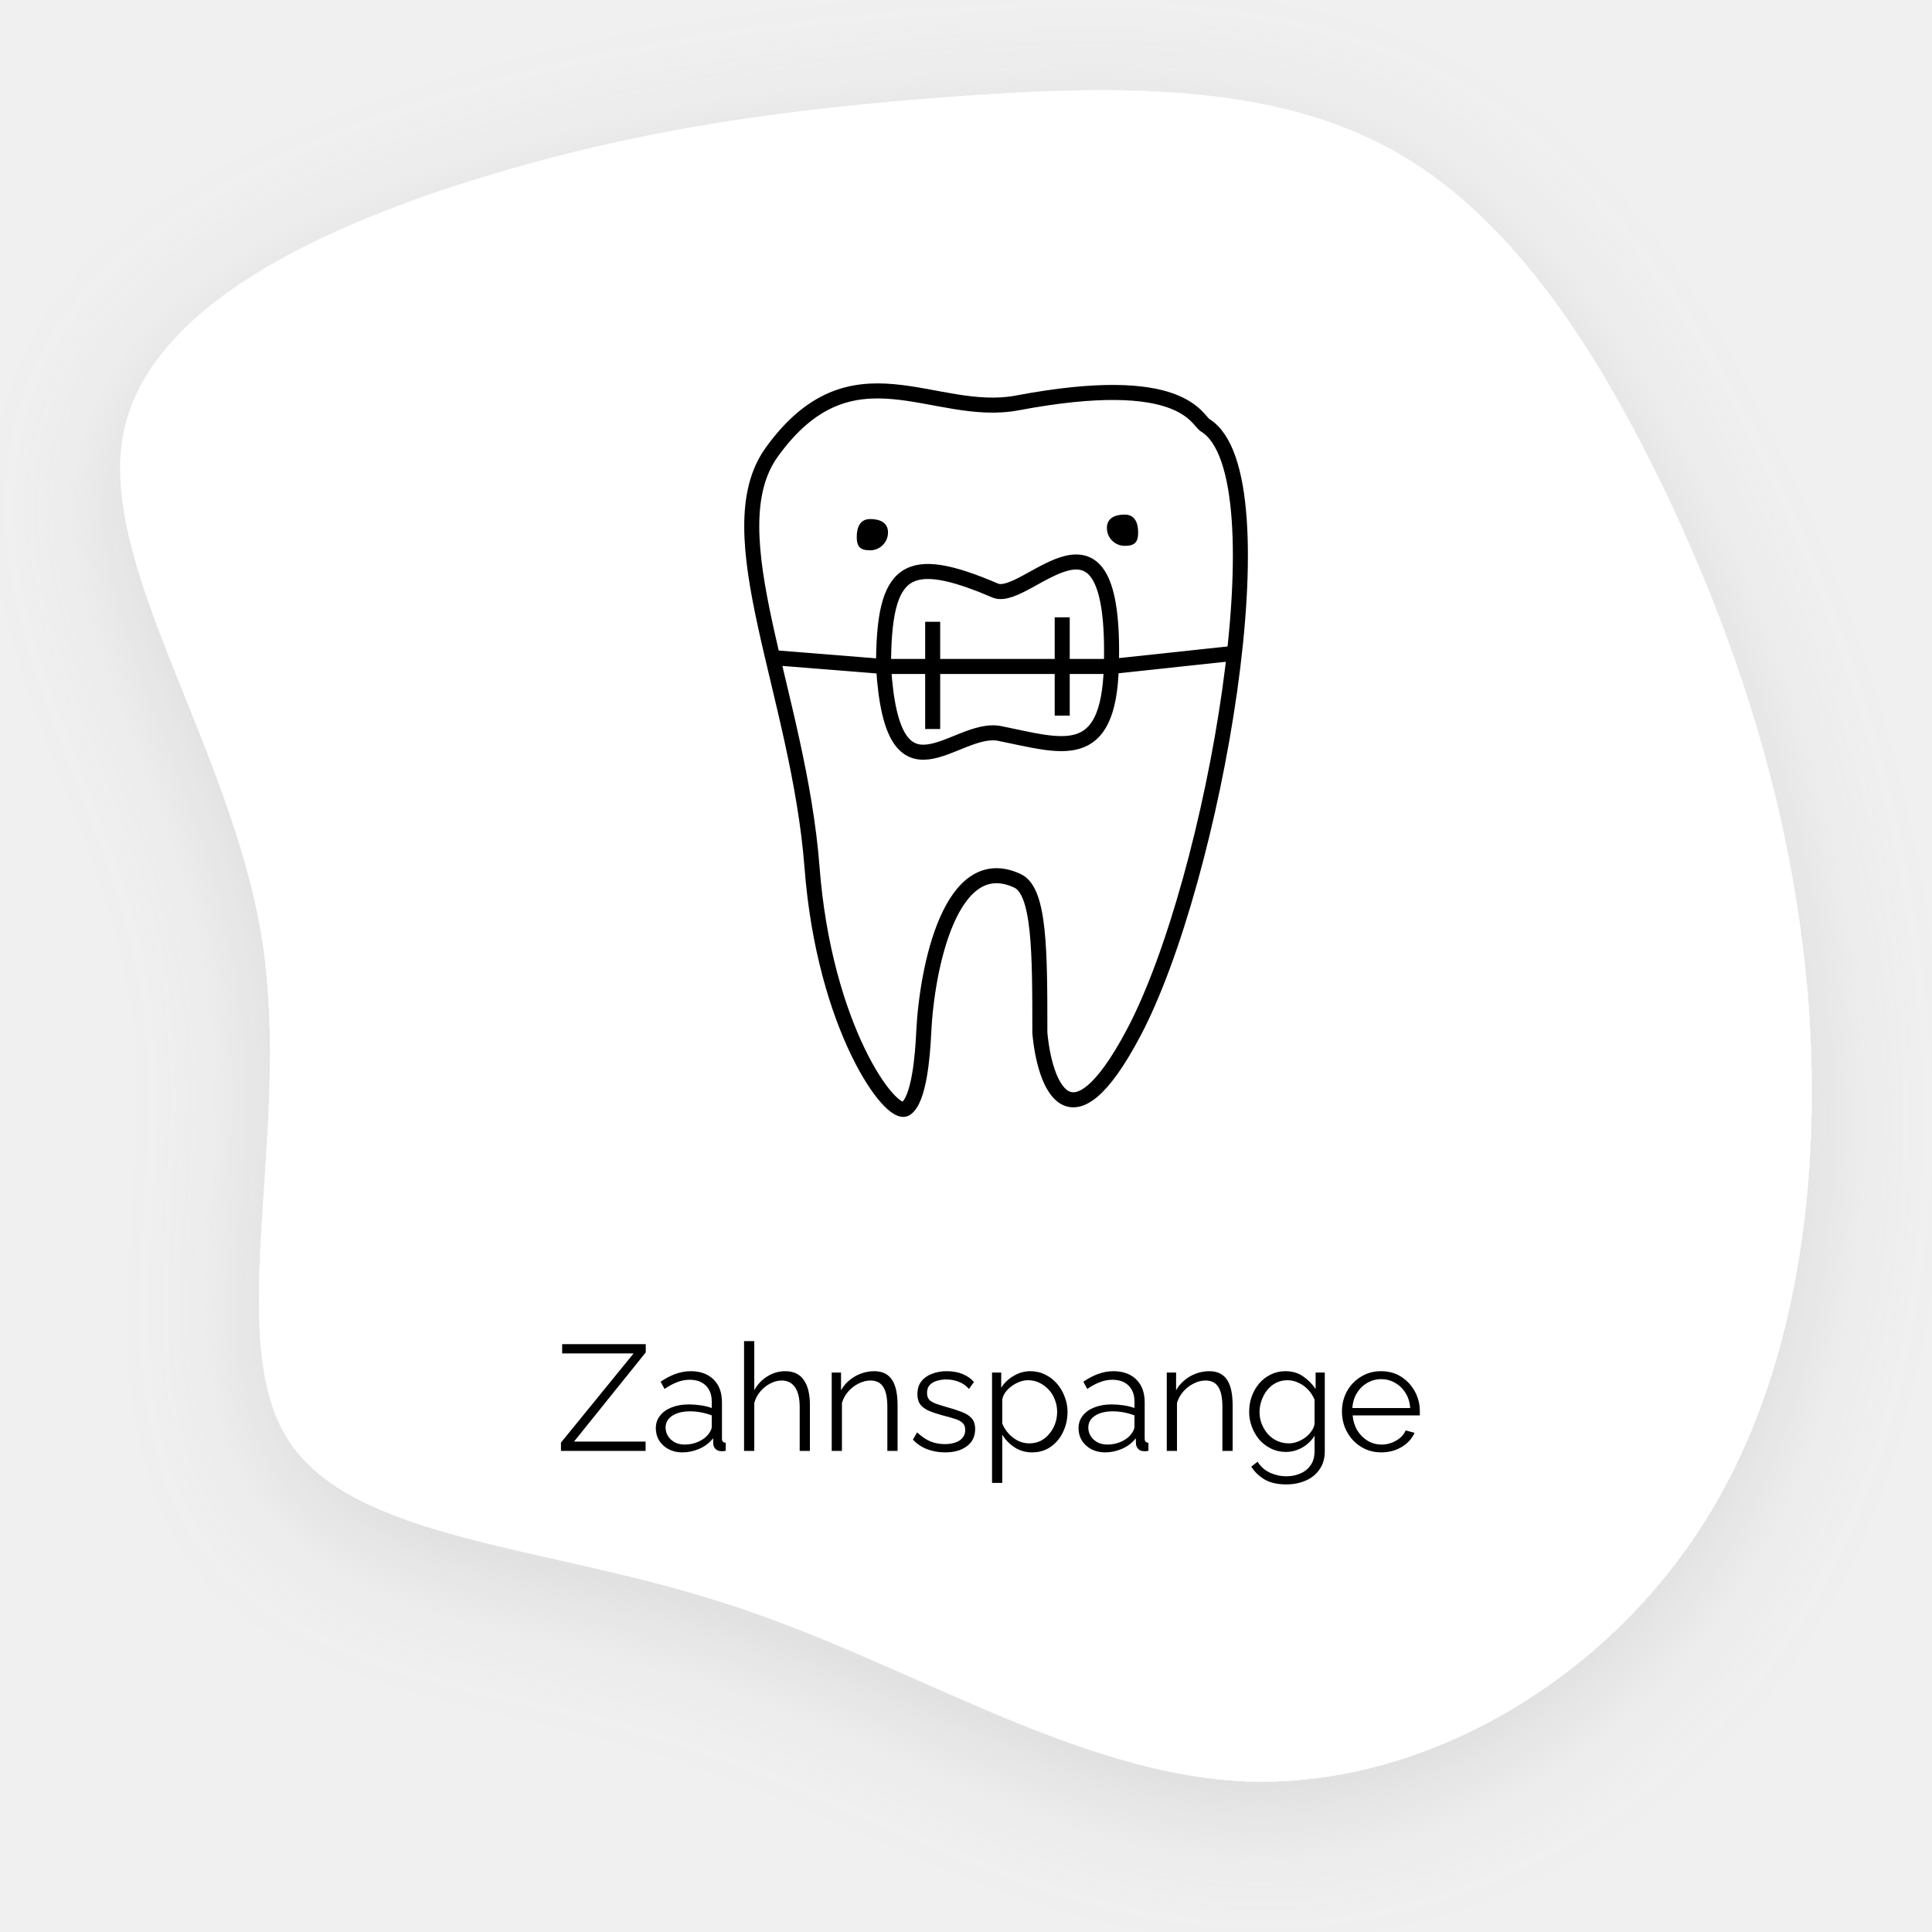
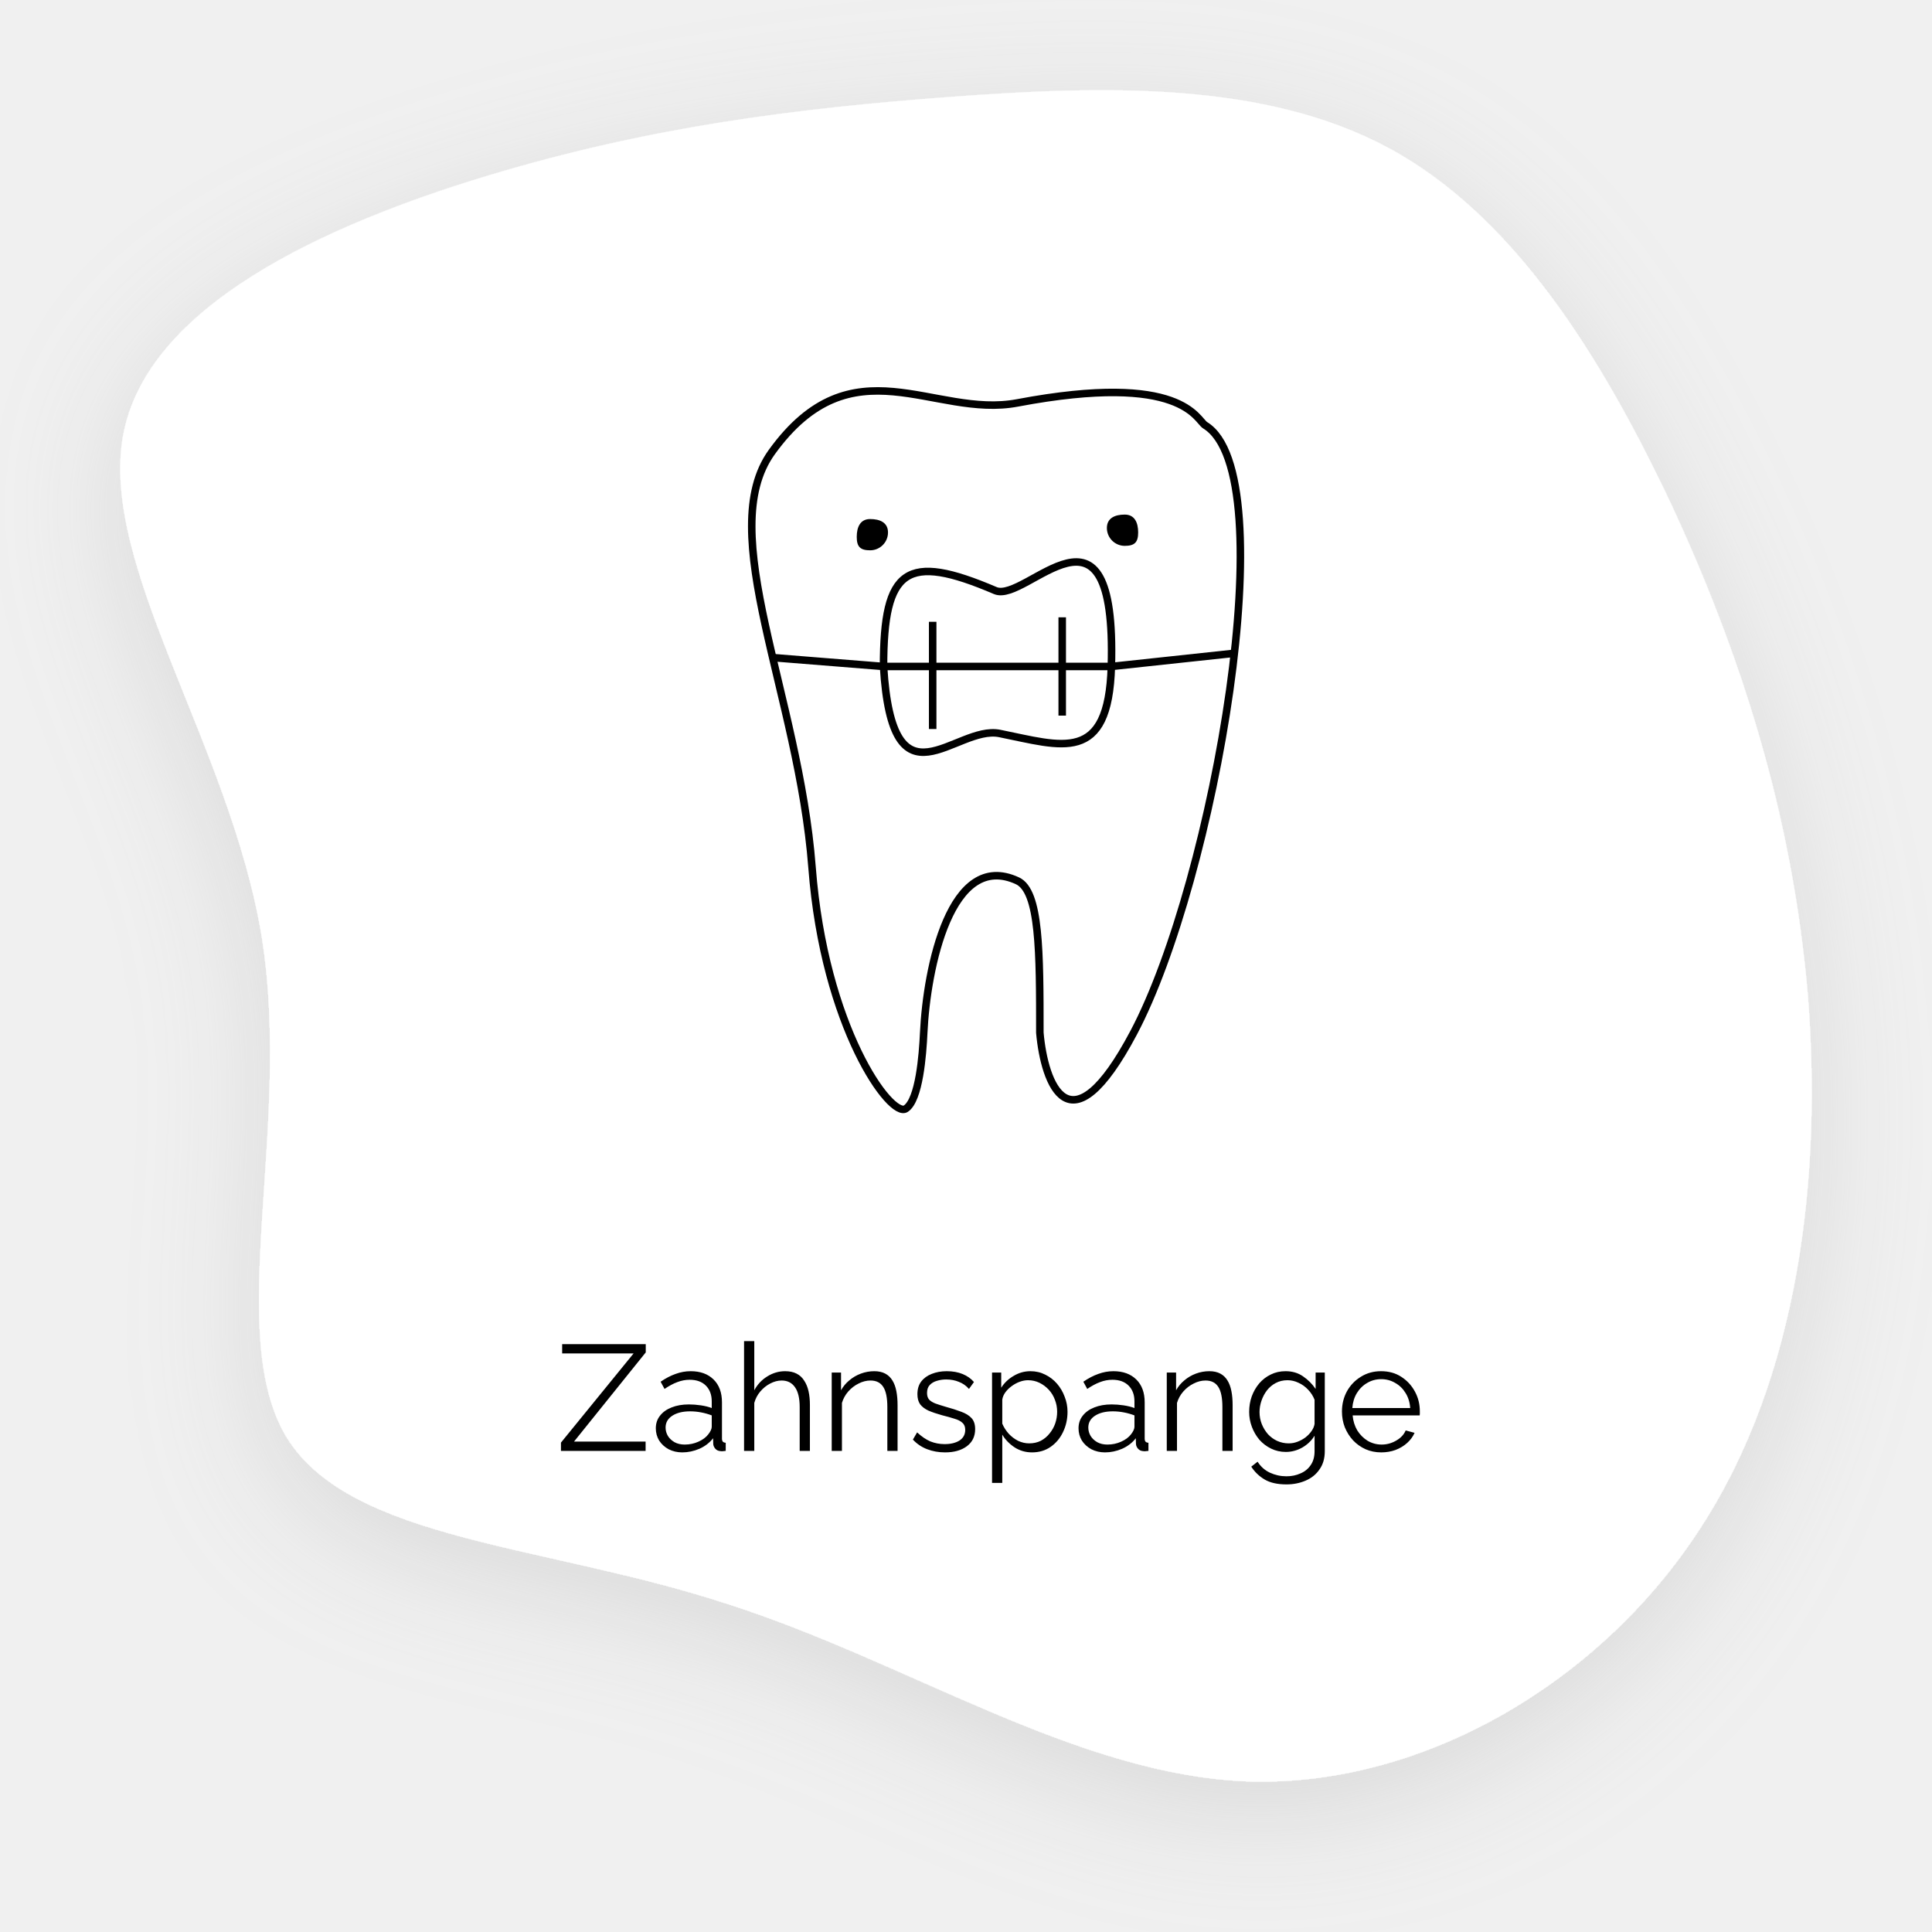
<svg xmlns="http://www.w3.org/2000/svg" width="257" height="257" viewBox="0 0 257 257" fill="none">
  <g filter="url(#filter0_d_37_9)">
    <path d="M184.776 19.721C201.304 28.673 212.918 47.182 222.298 67.057C231.53 86.932 238.379 108.173 240.464 132.144C242.399 156.115 239.421 182.969 226.169 203.299C212.918 223.781 189.392 237.588 166.313 236.981C143.234 236.222 120.899 221.05 96.629 213.313C72.508 205.424 46.599 204.968 38.112 191.162C29.774 177.356 38.857 150.198 34.837 124.71C30.668 99.221 13.246 75.402 16.373 57.954C19.5 40.658 43.324 29.886 64.914 23.363C86.504 16.839 106.009 14.411 126.408 12.894C146.807 11.377 168.248 10.77 184.776 19.721Z" fill="white" />
  </g>
  <path d="M74.62 191.9L84.28 180.04H74.78V178.8H85.9V179.9L76.36 191.76H85.88V193H74.62V191.9ZM87.238 190C87.238 189.347 87.425 188.787 87.798 188.32C88.171 187.84 88.685 187.473 89.338 187.22C90.005 186.953 90.772 186.82 91.638 186.82C92.145 186.82 92.671 186.86 93.218 186.94C93.765 187.02 94.251 187.14 94.678 187.3V186.42C94.678 185.54 94.418 184.84 93.898 184.32C93.378 183.8 92.658 183.54 91.738 183.54C91.178 183.54 90.625 183.647 90.078 183.86C89.545 184.06 88.985 184.36 88.398 184.76L87.878 183.8C88.558 183.333 89.225 182.987 89.878 182.76C90.531 182.52 91.198 182.4 91.878 182.4C93.158 182.4 94.171 182.767 94.918 183.5C95.665 184.233 96.038 185.247 96.038 186.54V191.36C96.038 191.547 96.078 191.687 96.158 191.78C96.238 191.86 96.365 191.907 96.538 191.92V193C96.391 193.013 96.265 193.027 96.158 193.04C96.052 193.053 95.972 193.053 95.918 193.04C95.585 193.027 95.332 192.92 95.158 192.72C94.985 192.52 94.891 192.307 94.878 192.08L94.858 191.32C94.391 191.92 93.785 192.387 93.038 192.72C92.291 193.04 91.531 193.2 90.758 193.2C90.091 193.2 89.485 193.06 88.938 192.78C88.405 192.487 87.985 192.1 87.678 191.62C87.385 191.127 87.238 190.587 87.238 190ZM94.218 190.8C94.365 190.613 94.478 190.433 94.558 190.26C94.638 190.087 94.678 189.933 94.678 189.8V188.28C94.225 188.107 93.751 187.973 93.258 187.88C92.778 187.787 92.291 187.74 91.798 187.74C90.825 187.74 90.038 187.933 89.438 188.32C88.838 188.707 88.538 189.233 88.538 189.9C88.538 190.287 88.638 190.653 88.838 191C89.038 191.333 89.332 191.613 89.718 191.84C90.105 192.053 90.558 192.16 91.078 192.16C91.731 192.16 92.338 192.033 92.898 191.78C93.472 191.527 93.912 191.2 94.218 190.8ZM107.737 193H106.377V187.18C106.377 186.007 106.17 185.127 105.757 184.54C105.343 183.94 104.75 183.64 103.977 183.64C103.47 183.64 102.963 183.773 102.457 184.04C101.963 184.293 101.523 184.647 101.137 185.1C100.763 185.54 100.497 186.047 100.337 186.62V193H98.977V178.4H100.337V184.94C100.75 184.167 101.323 183.553 102.057 183.1C102.803 182.633 103.597 182.4 104.437 182.4C105.037 182.4 105.543 182.507 105.957 182.72C106.383 182.933 106.723 183.247 106.977 183.66C107.243 184.06 107.437 184.533 107.557 185.08C107.677 185.613 107.737 186.22 107.737 186.9V193ZM119.397 193H118.037V187.18C118.037 185.953 117.857 185.06 117.497 184.5C117.137 183.927 116.57 183.64 115.797 183.64C115.263 183.64 114.737 183.773 114.217 184.04C113.697 184.293 113.237 184.647 112.837 185.1C112.45 185.54 112.17 186.047 111.997 186.62V193H110.637V182.58H111.877V184.94C112.157 184.433 112.523 183.993 112.977 183.62C113.43 183.233 113.943 182.933 114.517 182.72C115.09 182.507 115.683 182.4 116.297 182.4C116.87 182.4 117.357 182.507 117.757 182.72C118.157 182.933 118.477 183.24 118.717 183.64C118.957 184.027 119.13 184.5 119.237 185.06C119.343 185.607 119.397 186.22 119.397 186.9V193ZM125.717 193.2C124.864 193.2 124.07 193.06 123.337 192.78C122.604 192.5 121.97 192.073 121.437 191.5L121.997 190.54C122.584 191.087 123.17 191.487 123.757 191.74C124.357 191.98 124.99 192.1 125.657 192.1C126.47 192.1 127.13 191.94 127.637 191.62C128.144 191.287 128.397 190.813 128.397 190.2C128.397 189.787 128.27 189.473 128.017 189.26C127.777 189.033 127.424 188.853 126.957 188.72C126.504 188.573 125.957 188.42 125.317 188.26C124.597 188.06 123.99 187.853 123.497 187.64C123.017 187.413 122.65 187.133 122.397 186.8C122.157 186.453 122.037 186.007 122.037 185.46C122.037 184.78 122.204 184.22 122.537 183.78C122.884 183.327 123.35 182.987 123.937 182.76C124.537 182.52 125.204 182.4 125.937 182.4C126.737 182.4 127.444 182.527 128.057 182.78C128.67 183.033 129.17 183.387 129.557 183.84L128.897 184.76C128.524 184.333 128.077 184.02 127.557 183.82C127.05 183.607 126.484 183.5 125.857 183.5C125.43 183.5 125.024 183.56 124.637 183.68C124.25 183.787 123.93 183.973 123.677 184.24C123.437 184.493 123.317 184.847 123.317 185.3C123.317 185.673 123.41 185.967 123.597 186.18C123.784 186.38 124.064 186.553 124.437 186.7C124.81 186.833 125.27 186.98 125.817 187.14C126.604 187.353 127.29 187.573 127.877 187.8C128.464 188.013 128.917 188.293 129.237 188.64C129.557 188.987 129.717 189.473 129.717 190.1C129.717 191.073 129.35 191.833 128.617 192.38C127.884 192.927 126.917 193.2 125.717 193.2ZM137.285 193.2C136.418 193.2 135.638 192.973 134.945 192.52C134.265 192.067 133.725 191.507 133.325 190.84V197.26H131.965V182.58H133.185V184.6C133.598 183.947 134.152 183.42 134.845 183.02C135.538 182.607 136.278 182.4 137.065 182.4C137.785 182.4 138.445 182.553 139.045 182.86C139.645 183.153 140.165 183.553 140.605 184.06C141.045 184.567 141.385 185.147 141.625 185.8C141.878 186.44 142.005 187.107 142.005 187.8C142.005 188.773 141.805 189.673 141.405 190.5C141.018 191.313 140.472 191.967 139.765 192.46C139.058 192.953 138.232 193.2 137.285 193.2ZM136.905 192C137.478 192 137.992 191.887 138.445 191.66C138.898 191.42 139.285 191.1 139.605 190.7C139.938 190.3 140.192 189.853 140.365 189.36C140.538 188.853 140.625 188.333 140.625 187.8C140.625 187.24 140.525 186.707 140.325 186.2C140.138 185.693 139.865 185.247 139.505 184.86C139.145 184.473 138.732 184.167 138.265 183.94C137.798 183.713 137.292 183.6 136.745 183.6C136.398 183.6 136.038 183.667 135.665 183.8C135.292 183.933 134.932 184.127 134.585 184.38C134.252 184.62 133.972 184.893 133.745 185.2C133.518 185.507 133.378 185.833 133.325 186.18V189.38C133.538 189.873 133.825 190.32 134.185 190.72C134.545 191.107 134.958 191.42 135.425 191.66C135.905 191.887 136.398 192 136.905 192ZM143.469 190C143.469 189.347 143.655 188.787 144.029 188.32C144.402 187.84 144.915 187.473 145.569 187.22C146.235 186.953 147.002 186.82 147.869 186.82C148.375 186.82 148.902 186.86 149.449 186.94C149.995 187.02 150.482 187.14 150.909 187.3V186.42C150.909 185.54 150.649 184.84 150.129 184.32C149.609 183.8 148.889 183.54 147.969 183.54C147.409 183.54 146.855 183.647 146.309 183.86C145.775 184.06 145.215 184.36 144.629 184.76L144.109 183.8C144.789 183.333 145.455 182.987 146.109 182.76C146.762 182.52 147.429 182.4 148.109 182.4C149.389 182.4 150.402 182.767 151.149 183.5C151.895 184.233 152.269 185.247 152.269 186.54V191.36C152.269 191.547 152.309 191.687 152.389 191.78C152.469 191.86 152.595 191.907 152.769 191.92V193C152.622 193.013 152.495 193.027 152.389 193.04C152.282 193.053 152.202 193.053 152.149 193.04C151.815 193.027 151.562 192.92 151.389 192.72C151.215 192.52 151.122 192.307 151.109 192.08L151.089 191.32C150.622 191.92 150.015 192.387 149.269 192.72C148.522 193.04 147.762 193.2 146.989 193.2C146.322 193.2 145.715 193.06 145.169 192.78C144.635 192.487 144.215 192.1 143.909 191.62C143.615 191.127 143.469 190.587 143.469 190ZM150.449 190.8C150.595 190.613 150.709 190.433 150.789 190.26C150.869 190.087 150.909 189.933 150.909 189.8V188.28C150.455 188.107 149.982 187.973 149.489 187.88C149.009 187.787 148.522 187.74 148.029 187.74C147.055 187.74 146.269 187.933 145.669 188.32C145.069 188.707 144.769 189.233 144.769 189.9C144.769 190.287 144.869 190.653 145.069 191C145.269 191.333 145.562 191.613 145.949 191.84C146.335 192.053 146.789 192.16 147.309 192.16C147.962 192.16 148.569 192.033 149.129 191.78C149.702 191.527 150.142 191.2 150.449 190.8ZM163.967 193H162.607V187.18C162.607 185.953 162.427 185.06 162.067 184.5C161.707 183.927 161.14 183.64 160.367 183.64C159.834 183.64 159.307 183.773 158.787 184.04C158.267 184.293 157.807 184.647 157.407 185.1C157.02 185.54 156.74 186.047 156.567 186.62V193H155.207V182.58H156.447V184.94C156.727 184.433 157.094 183.993 157.547 183.62C158 183.233 158.514 182.933 159.087 182.72C159.66 182.507 160.254 182.4 160.867 182.4C161.44 182.4 161.927 182.507 162.327 182.72C162.727 182.933 163.047 183.24 163.287 183.64C163.527 184.027 163.7 184.5 163.807 185.06C163.914 185.607 163.967 186.22 163.967 186.9V193ZM171.047 193.14C170.341 193.14 169.687 192.993 169.087 192.7C168.487 192.407 167.967 192.013 167.527 191.52C167.101 191.013 166.767 190.44 166.527 189.8C166.287 189.16 166.167 188.5 166.167 187.82C166.167 187.087 166.281 186.4 166.507 185.76C166.747 185.107 167.081 184.527 167.507 184.02C167.947 183.513 168.461 183.12 169.047 182.84C169.634 182.547 170.287 182.4 171.007 182.4C171.901 182.4 172.674 182.627 173.327 183.08C173.994 183.533 174.554 184.093 175.007 184.76V182.58H176.227V193.04C176.227 194 175.994 194.807 175.527 195.46C175.074 196.127 174.454 196.627 173.667 196.96C172.894 197.293 172.047 197.46 171.127 197.46C169.941 197.46 168.981 197.247 168.247 196.82C167.514 196.393 166.914 195.82 166.447 195.1L167.287 194.44C167.701 195.093 168.247 195.58 168.927 195.9C169.621 196.22 170.354 196.38 171.127 196.38C171.807 196.38 172.427 196.253 172.987 196C173.561 195.76 174.014 195.393 174.347 194.9C174.694 194.407 174.867 193.787 174.867 193.04V190.98C174.467 191.633 173.921 192.16 173.227 192.56C172.534 192.947 171.807 193.14 171.047 193.14ZM171.427 192C171.841 192 172.234 191.927 172.607 191.78C172.994 191.633 173.347 191.44 173.667 191.2C173.987 190.947 174.254 190.667 174.467 190.36C174.681 190.053 174.814 189.74 174.867 189.42V186.2C174.667 185.693 174.381 185.247 174.007 184.86C173.634 184.46 173.207 184.153 172.727 183.94C172.261 183.713 171.774 183.6 171.267 183.6C170.681 183.6 170.154 183.727 169.687 183.98C169.234 184.22 168.847 184.547 168.527 184.96C168.221 185.36 167.981 185.813 167.807 186.32C167.634 186.827 167.547 187.333 167.547 187.84C167.547 188.4 167.647 188.933 167.847 189.44C168.047 189.933 168.321 190.38 168.667 190.78C169.027 191.167 169.441 191.467 169.907 191.68C170.387 191.893 170.894 192 171.427 192ZM183.73 193.2C182.984 193.2 182.29 193.06 181.65 192.78C181.01 192.487 180.457 192.093 179.99 191.6C179.524 191.093 179.157 190.513 178.89 189.86C178.637 189.207 178.51 188.507 178.51 187.76C178.51 186.787 178.73 185.893 179.17 185.08C179.624 184.267 180.244 183.62 181.03 183.14C181.817 182.647 182.71 182.4 183.71 182.4C184.737 182.4 185.63 182.647 186.39 183.14C187.164 183.633 187.77 184.287 188.21 185.1C188.65 185.9 188.87 186.78 188.87 187.74C188.87 187.847 188.87 187.953 188.87 188.06C188.87 188.153 188.864 188.227 188.85 188.28H179.93C179.997 189.027 180.204 189.693 180.55 190.28C180.91 190.853 181.37 191.313 181.93 191.66C182.504 191.993 183.124 192.16 183.79 192.16C184.47 192.16 185.11 191.987 185.71 191.64C186.324 191.293 186.75 190.84 186.99 190.28L188.17 190.6C187.957 191.093 187.63 191.54 187.19 191.94C186.75 192.34 186.23 192.653 185.63 192.88C185.044 193.093 184.41 193.2 183.73 193.2ZM179.89 187.3H187.59C187.537 186.54 187.33 185.873 186.97 185.3C186.624 184.727 186.164 184.28 185.59 183.96C185.03 183.627 184.41 183.46 183.73 183.46C183.05 183.46 182.43 183.627 181.87 183.96C181.31 184.28 180.85 184.733 180.49 185.32C180.144 185.893 179.944 186.553 179.89 187.3Z" fill="black" />
-   <path d="M135.353 117.172C126.44 113.013 123.271 128.858 122.875 137.375C122.736 140.347 122.281 146.289 120.498 147.477C118.52 148.795 109.659 136.719 108.02 115.39C106.239 92.217 94.951 70.825 102.672 60.13C113.372 45.309 124.157 55.711 135.353 53.593C157.343 49.435 159.179 55.874 160.309 56.565C171.009 63.103 161.498 117.172 150.802 137.375C142.246 153.537 138.918 144.109 138.324 137.375C138.324 126.679 138.324 118.558 135.353 117.172Z" stroke="black" stroke-width="2" />
-   <path d="M102.676 87.468L117.531 88.656M117.531 88.656C117.531 75.582 120.568 73.497 132.386 78.555C136.545 80.335 148.548 63.698 147.835 88.656M117.531 88.656C118.719 108.263 127.038 96.38 132.98 97.569C141.22 99.217 147.462 101.723 147.835 88.656M117.531 88.656H147.835M147.835 88.656L164.472 86.872M124.067 82.712V96.973M141.299 82.118V95.19" stroke="black" stroke-width="2" />
+   <path d="M135.353 117.172C126.44 113.013 123.271 128.858 122.875 137.375C122.736 140.347 122.281 146.289 120.498 147.477C118.52 148.795 109.659 136.719 108.02 115.39C106.239 92.217 94.951 70.825 102.672 60.13C113.372 45.309 124.157 55.711 135.353 53.593C157.343 49.435 159.179 55.874 160.309 56.565C171.009 63.103 161.498 117.172 150.802 137.375C142.246 153.537 138.918 144.109 138.324 137.375C138.324 126.679 138.324 118.558 135.353 117.172Z" stroke="black" strokeWidth="2" />
+   <path d="M102.676 87.468L117.531 88.656M117.531 88.656C117.531 75.582 120.568 73.497 132.386 78.555C136.545 80.335 148.548 63.698 147.835 88.656M117.531 88.656C118.719 108.263 127.038 96.38 132.98 97.569C141.22 99.217 147.462 101.723 147.835 88.656M117.531 88.656H147.835M147.835 88.656L164.472 86.872M124.067 82.712V96.973M141.299 82.118V95.19" stroke="black" strokeWidth="2" />
  <path d="M151.401 70.828C151.401 72.141 150.931 72.611 149.618 72.611C148.305 72.611 147.241 71.546 147.241 70.234C147.241 68.921 148.305 68.451 149.618 68.451C150.931 68.451 151.401 69.515 151.401 70.828Z" fill="black" />
  <path d="M113.966 71.422C113.966 72.734 114.436 73.204 115.748 73.204C117.061 73.204 118.125 72.14 118.125 70.828C118.125 69.515 117.061 69.045 115.748 69.045C114.436 69.045 113.966 70.109 113.966 71.422Z" fill="black" />
  <defs>
    <filter id="filter0_d_37_9" x="0" y="0" width="257" height="257" filterUnits="userSpaceOnUse" color-interpolation-filters="sRGB">
      <feFlood flood-opacity="0" result="BackgroundImageFix" />
      <feColorMatrix in="SourceAlpha" type="matrix" values="0 0 0 0 0 0 0 0 0 0 0 0 0 0 0 0 0 0 127 0" result="hardAlpha" />
      <feOffset dy="4" />
      <feGaussianBlur stdDeviation="8" />
      <feComposite in2="hardAlpha" operator="out" />
      <feColorMatrix type="matrix" values="0 0 0 0 0.592 0 0 0 0 0.592 0 0 0 0 0.592 0 0 0 0.25 0" />
      <feBlend mode="normal" in2="BackgroundImageFix" result="effect1_dropShadow_37_9" />
      <feBlend mode="normal" in="SourceGraphic" in2="effect1_dropShadow_37_9" result="shape" />
    </filter>
  </defs>
</svg>
